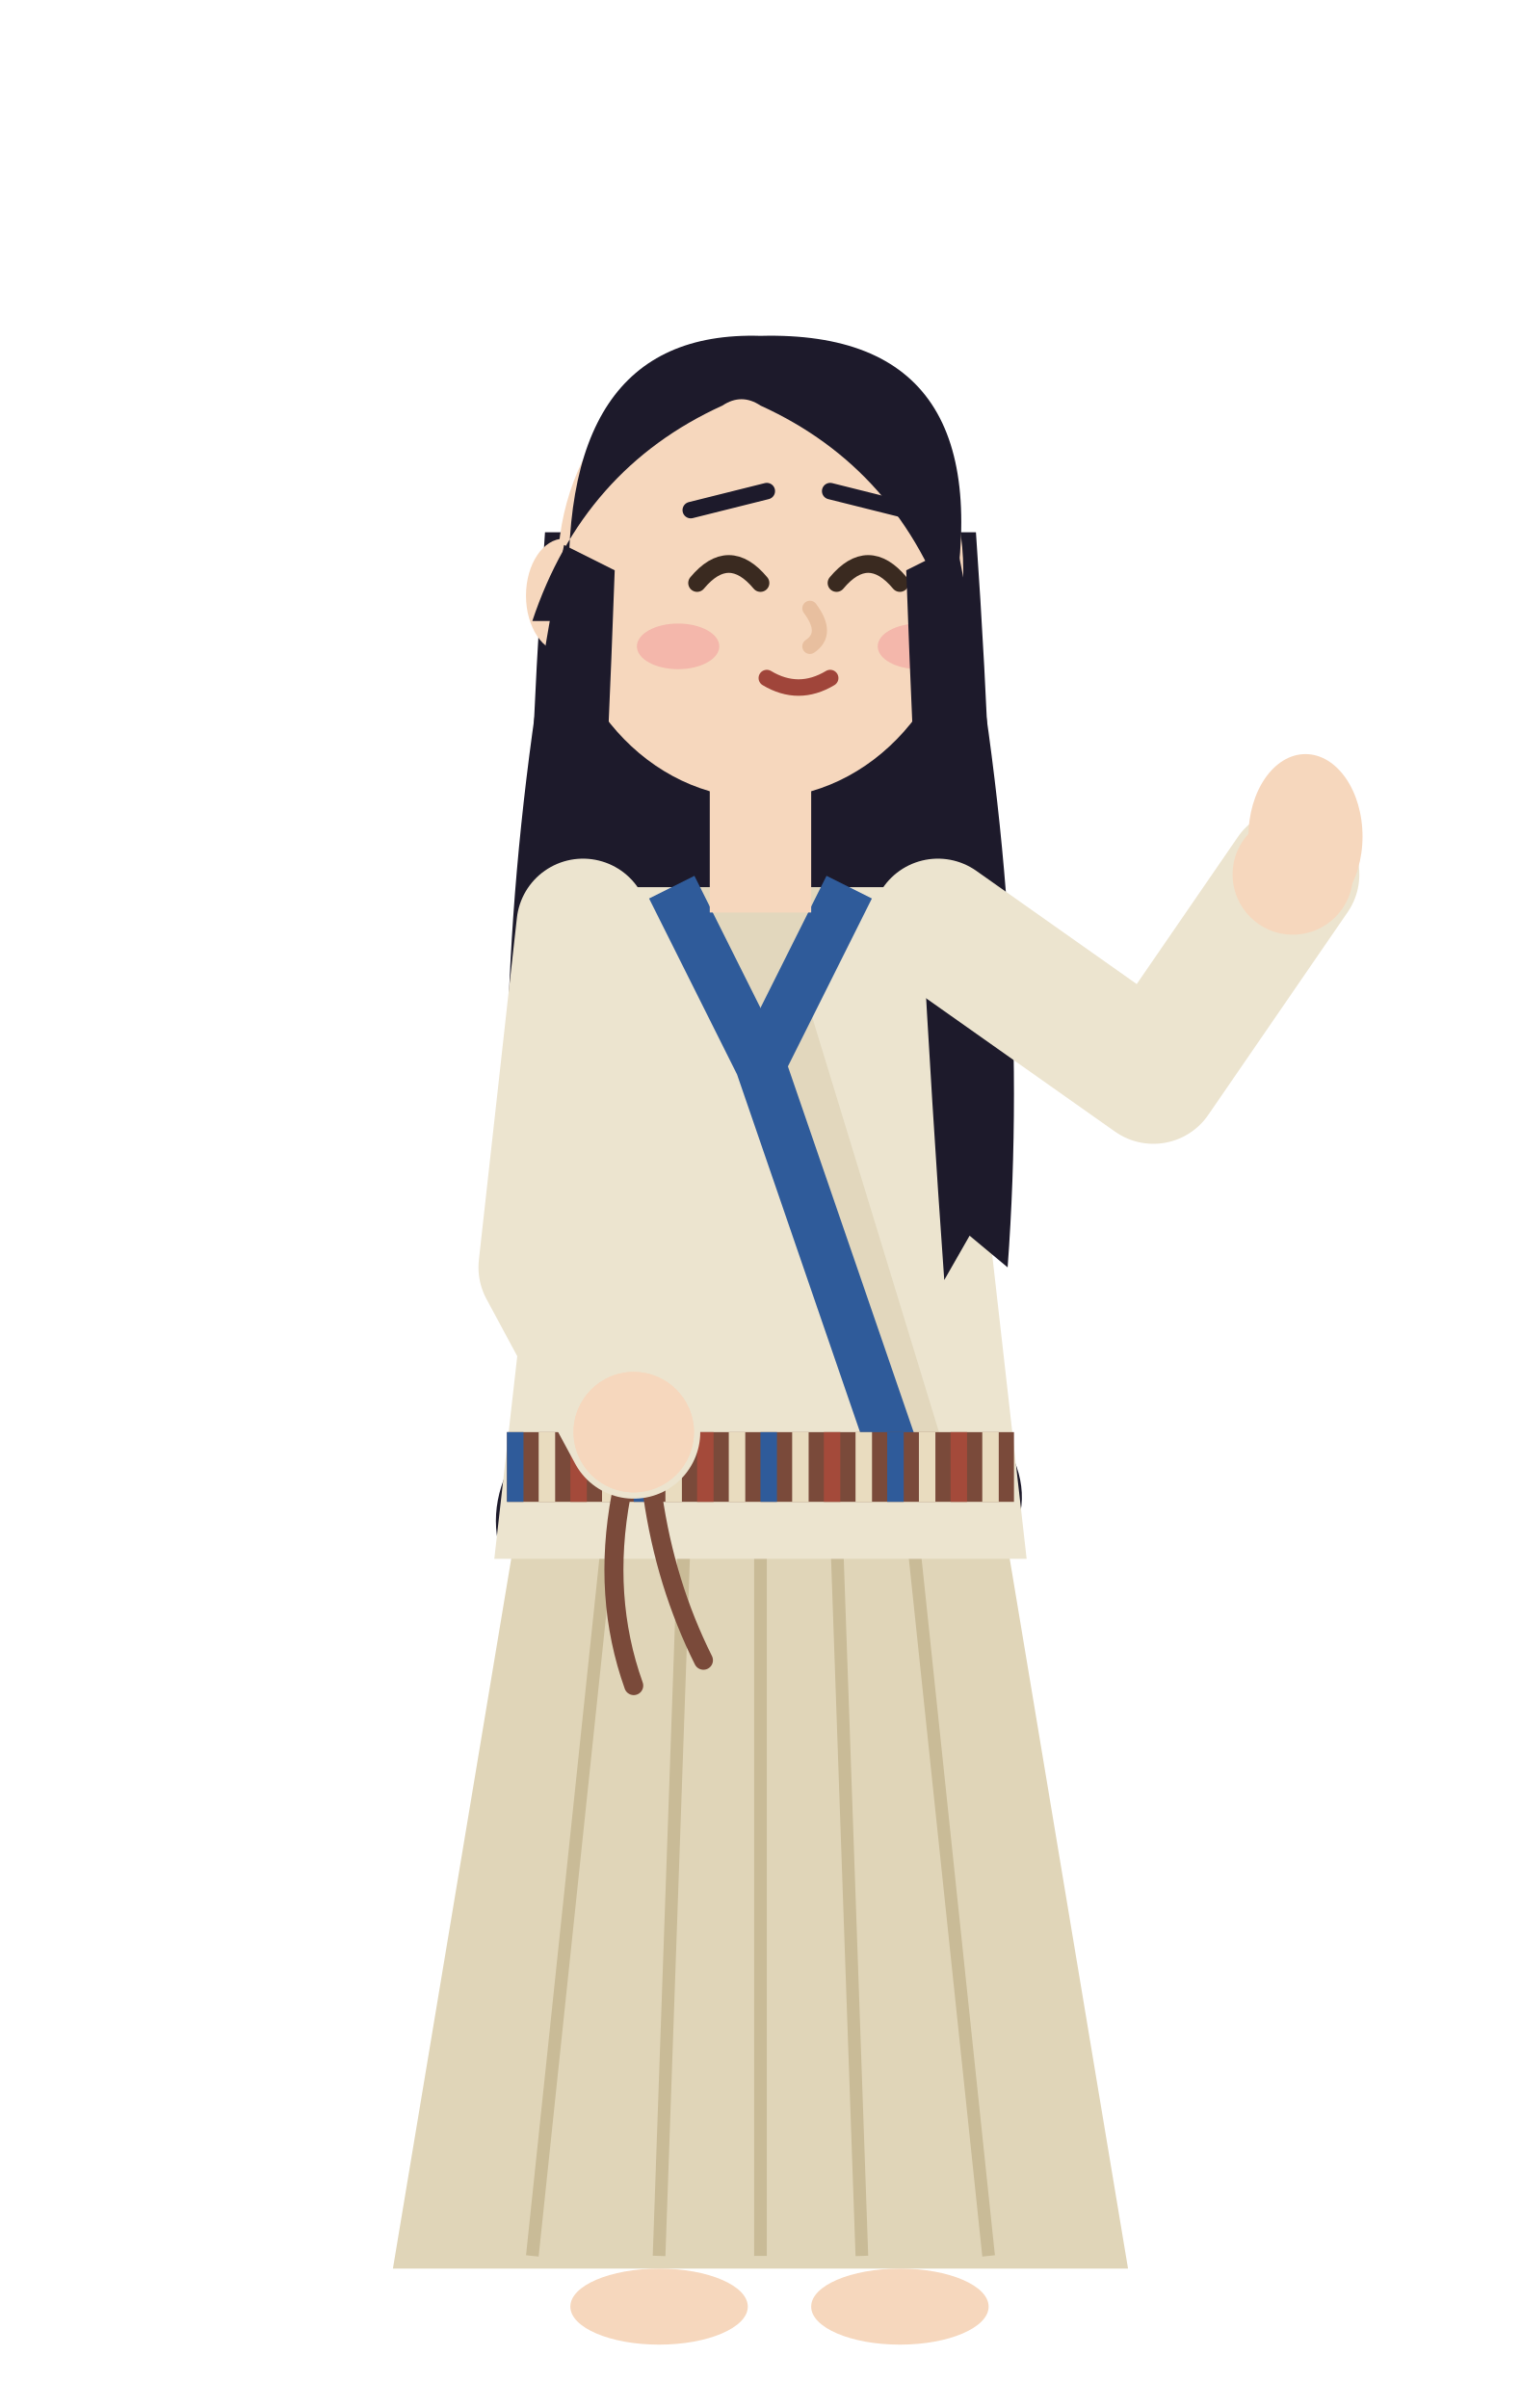
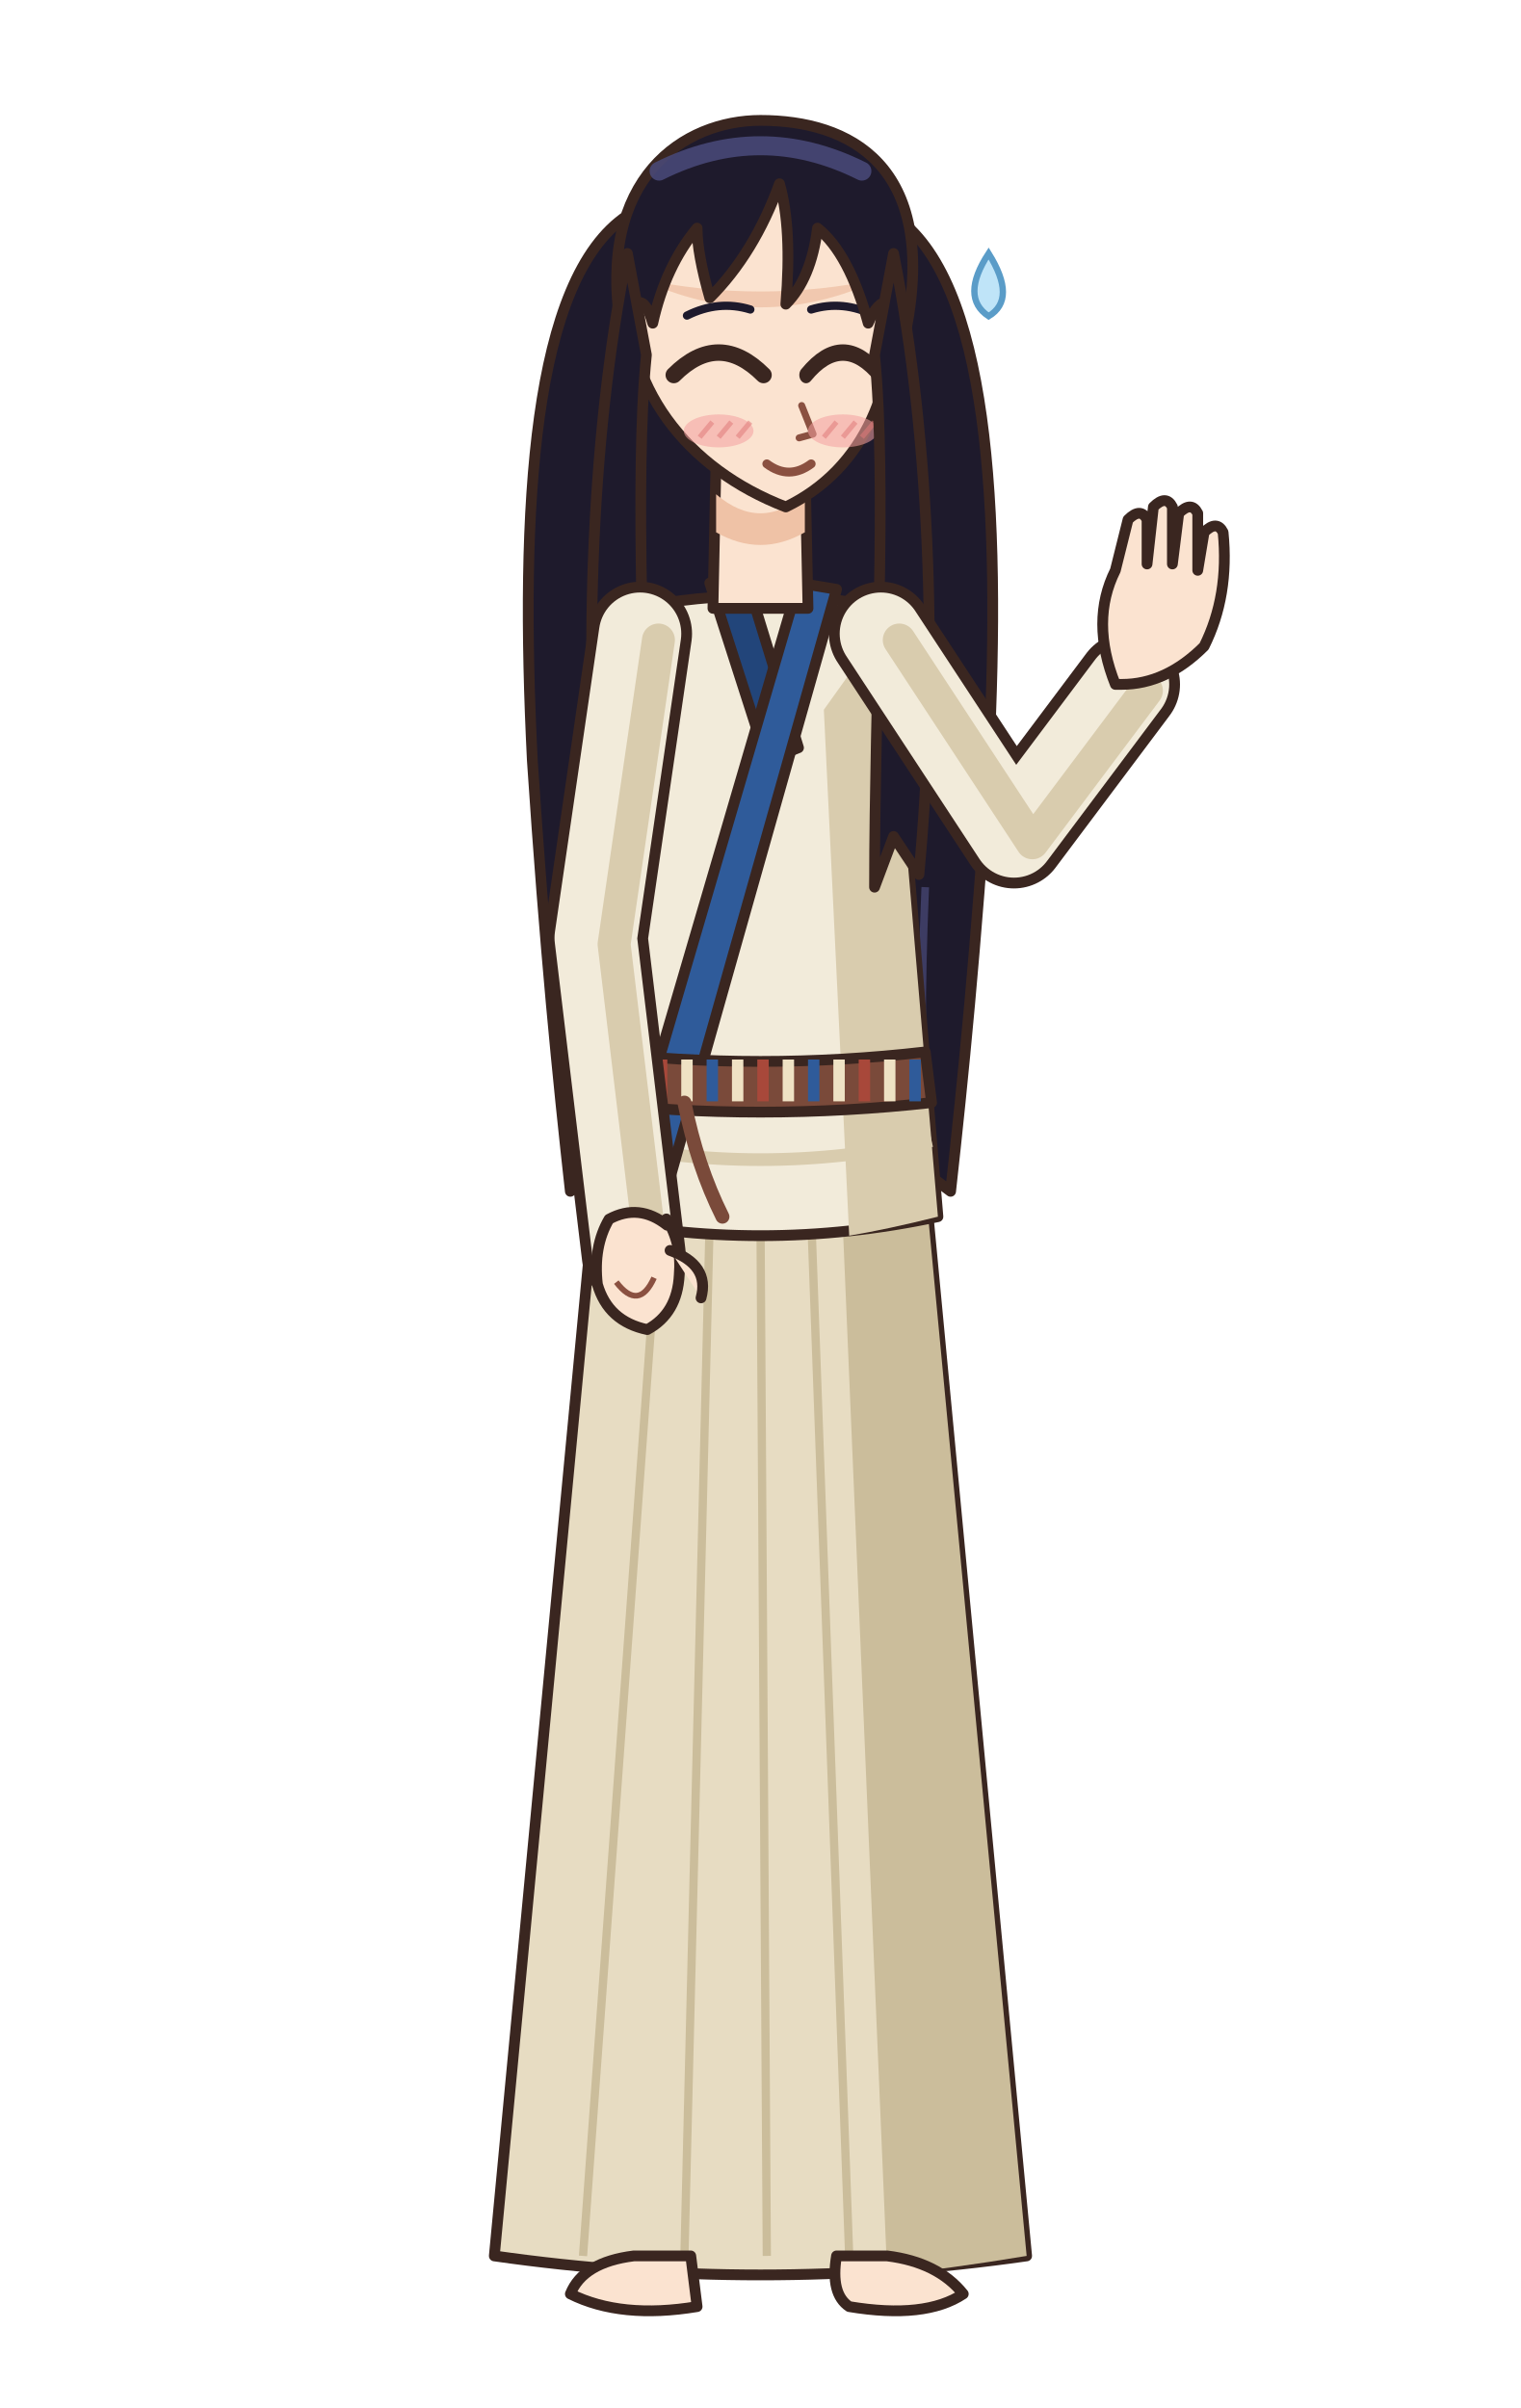
<svg xmlns="http://www.w3.org/2000/svg" width="240" height="380" viewBox="0 -20 240 380">
-   <path d="M86 64 Q80 150 86 220 l6 -6 l5 8 l6 -6 l6 6 L142 222 l6 -8 l6 6 Q160 150 154 64 Z" fill="#1d1a2b" />
-   <path d="M84 208 q-6 8 -4 16 M156 206 q6 8 3 15" stroke="#1d1a2b" stroke-width="2.5" fill="none" stroke-linecap="round" />
-   <path d="M84 206 L156 206 L178 338 L62 338 Z" fill="#e0d5b8" />
-   <path d="M96 222 L84 336" stroke="#c9bb97" stroke-width="2" />
-   <path d="M108 222 L104 336" stroke="#c9bb97" stroke-width="2" />
-   <path d="M120 222 L120 336" stroke="#c9bb97" stroke-width="2" />
-   <path d="M132 222 L136 336" stroke="#c9bb97" stroke-width="2" />
-   <path d="M144 222 L156 336" stroke="#c9bb97" stroke-width="2" />
-   <ellipse cx="104" cy="344" rx="14" ry="6" fill="#f6d7bd" />
-   <ellipse cx="142" cy="344" rx="14" ry="6" fill="#f6d7bd" />
-   <path d="M90 120 L150 120 L162 226 L78 226 Z" fill="#ece4cf" />
-   <path d="M108 120 L120 150 L140 212 L150 212 L128 140 L132 120 Z" fill="#d4c7a6" opacity=".45" />
-   <path d="M106 120 L120 148 L142 212" stroke="#2f5b9a" stroke-width="8" fill="none" stroke-linejoin="round" />
-   <path d="M134 120 L120 148" stroke="#2f5b9a" stroke-width="8" fill="none" />
-   <rect x="80" y="206" width="80" height="11" fill="#7a4a3a" />
-   <rect x="80" y="206" width="2.6" height="11" fill="#2f5b9a" />
-   <rect x="85" y="206" width="2.6" height="11" fill="#e9dcbf" />
-   <rect x="90" y="206" width="2.6" height="11" fill="#a44a3a" />
-   <rect x="95" y="206" width="2.6" height="11" fill="#e9dcbf" />
-   <rect x="100" y="206" width="2.6" height="11" fill="#2f5b9a" />
-   <rect x="105" y="206" width="2.6" height="11" fill="#e9dcbf" />
-   <rect x="110" y="206" width="2.6" height="11" fill="#a44a3a" />
-   <rect x="115" y="206" width="2.6" height="11" fill="#e9dcbf" />
-   <rect x="120" y="206" width="2.6" height="11" fill="#2f5b9a" />
-   <rect x="125" y="206" width="2.6" height="11" fill="#e9dcbf" />
-   <rect x="130" y="206" width="2.6" height="11" fill="#a44a3a" />
-   <rect x="135" y="206" width="2.6" height="11" fill="#e9dcbf" />
-   <rect x="140" y="206" width="2.6" height="11" fill="#2f5b9a" />
-   <rect x="145" y="206" width="2.6" height="11" fill="#e9dcbf" />
-   <rect x="150" y="206" width="2.6" height="11" fill="#a44a3a" />
-   <rect x="155" y="206" width="2.6" height="11" fill="#e9dcbf" />
-   <path d="M98 216 q-3 16 2 30 M103 216 q2 14 8 26" stroke="#7a4a3a" stroke-width="3" fill="none" stroke-linecap="round" />
-   <rect x="112" y="100" width="16" height="24" fill="#f6d7bd" />
-   <ellipse cx="89" cy="74" rx="6" ry="9" fill="#f6d7bd" />
-   <ellipse cx="89" cy="74" rx="2.5" ry="5" fill="#e8bf9f" />
-   <ellipse cx="120" cy="70" rx="32" ry="36" fill="#f6d7bd" />
-   <path d="M127.8 76 q3 4 0 6" fill="none" stroke="#e8bf9f" stroke-width="2.4" stroke-linecap="round" />
-   <path d="M110 72 q5 -6 10 0" fill="none" stroke="#3a2a20" stroke-width="2.8" stroke-linecap="round" />
-   <path d="M132 72 q5 -6 10 0" fill="none" stroke="#3a2a20" stroke-width="2.8" stroke-linecap="round" />
-   <path d="M109 60.5 L121 57.5" stroke="#1d1a2b" stroke-width="2.6" stroke-linecap="round" />
-   <path d="M131 57.5 L143 60.5" stroke="#1d1a2b" stroke-width="2.6" stroke-linecap="round" />
-   <path d="M121 87 q5 3 10 0" fill="none" stroke="#a0453a" stroke-width="2.6" stroke-linecap="round" />
-   <ellipse cx="107" cy="82" rx="6.5" ry="3.6" fill="#f29c9c" opacity="0.55" />
-   <ellipse cx="145" cy="82" rx="6.5" ry="3.6" fill="#f29c9c" opacity="0.55" />
-   <path d="M90 78 q-3 -46 30 -45 q39 -1 30 45 q-8 -24 -30 -34 q-3 -2 -6 0 q-22 10 -30 34 z" fill="#1d1a2b" />
-   <path d="M89 66 q-12 60 -8 114 l6 -5 l4 7 q4 -56 6 -112 z" fill="#1d1a2b" />
-   <path d="M151 66 q12 60 8 114 l-6 -5 l-4 7 q-4 -56 -6 -112 z" fill="#1d1a2b" />
-   <polyline points="92,126 86,180 100,206" fill="none" stroke="#ece4cf" stroke-width="21" stroke-linecap="round" stroke-linejoin="round" />
-   <circle cx="100" cy="206" r="9.5" fill="#f6d7bd" />
-   <polyline points="148,126 182,150 204,118" fill="none" stroke="#ece4cf" stroke-width="21" stroke-linecap="round" stroke-linejoin="round" />
-   <circle cx="204" cy="118" r="9.5" fill="#f6d7bd" />
-   <ellipse cx="206" cy="112" rx="9" ry="13" fill="#f6d7bd" />
-   <circle cx="100" cy="206" r="9.5" fill="#f6d7bd" />
+   <defs>
+     <linearGradient id="iris" x1="0" y1="0" x2="0" y2="1">
+       <stop offset=".15" stop-color="#2a1830" />
+       <stop offset="1" stop-color="#8a5a8a" />
+     </linearGradient>
+   </defs>
+   <path d="M99 14 C84 24 82 60 84 100 C86 130 88 150 90 168 L98 162 L104 170 L112 163 L120 171 L128 163 L136 170 L142 162 L150 168 C152 150 154 130 156 100 C158 60 156 24 141 14 Z" fill="#1e1a2c" stroke="#3a2620" stroke-width="1.7" stroke-linejoin="round" stroke-linecap="round" />
+   <path d="M94 120 q2 24 2 40 M146 120 q-1 24 0 40" stroke="#4a4a7a" stroke-width="1.2" fill="none" opacity=".7" />
+   <path d="M96 146 L144 146 L162 336 Q120 342 78 336 Z" fill="#e7dcc2" stroke="#3a2620" stroke-width="1.7" stroke-linejoin="round" stroke-linecap="round" />
+   <path d="M132 150 L144 146 L162 336 Q150 338 140 339 Z" fill="#cbbd9b" />
+   <path d="M104 172 L92 336" stroke="#cbbd9b" stroke-width="1.3" />
+   <path d="M112 172 L108 336" stroke="#cbbd9b" stroke-width="1.3" />
+   <path d="M120 172 L121 336" stroke="#cbbd9b" stroke-width="1.3" />
+   <path d="M128 172 L134 336" stroke="#cbbd9b" stroke-width="1.3" />
+   <path d="M136 172 L148 336" stroke="#cbbd9b" stroke-width="1.3" />
+   <path d="M100 336 q-8 1 -10 6 q8 4 20 2 l-1 -8 z" fill="#fbe3d0" stroke="#3a2620" stroke-width="1.7" stroke-linejoin="round" stroke-linecap="round" />
+   <path d="M132 336 q-1 6 2 8 q12 2 18 -2 q-4 -5 -12 -6 z" fill="#fbe3d0" stroke="#3a2620" stroke-width="1.7" stroke-linejoin="round" stroke-linecap="round" />
+   <path d="M100 76 Q120 72 140 76 L148 172 Q120 178 92 172 Z" fill="#f2ebda" stroke="#3a2620" stroke-width="1.7" stroke-linejoin="round" stroke-linecap="round" />
+   <path d="M130 92 L140 78 L148 172 Q140 174 134 175 Z" fill="#d9ccae" />
+   <path d="M93 160 q27 6 54 0" stroke="#d9ccae" stroke-width="2" fill="none" />
+   <path d="M112 72 L121 100 L126 98 L118 72 Z" fill="#22457a" stroke="#3a2620" stroke-width="1.7" stroke-linejoin="round" stroke-linecap="round" />
+   <path d="M126 72 L132 73 L104 172 L97 171 Z" fill="#2f5b9a" stroke="#3a2620" stroke-width="1.7" stroke-linejoin="round" stroke-linecap="round" />
+   <path d="M94 146 Q120 149 146 146 L147 154 Q120 157 93 154 Z" fill="#7a4a3a" stroke="#3a2620" stroke-width="1.7" stroke-linejoin="round" stroke-linecap="round" />
+   <rect x="95.5" y="147.2" width="1.8" height="6.6" fill="#2f5b9a" />
+   <rect x="99.5" y="147.2" width="1.8" height="6.6" fill="#efe2c4" />
+   <rect x="103.5" y="147.2" width="1.8" height="6.6" fill="#a8483a" />
+   <rect x="107.5" y="147.2" width="1.8" height="6.6" fill="#efe2c4" />
+   <rect x="111.5" y="147.2" width="1.8" height="6.6" fill="#2f5b9a" />
+   <rect x="115.5" y="147.2" width="1.8" height="6.6" fill="#efe2c4" />
+   <rect x="119.5" y="147.2" width="1.8" height="6.6" fill="#a8483a" />
+   <rect x="123.5" y="147.2" width="1.8" height="6.6" fill="#efe2c4" />
+   <rect x="127.5" y="147.2" width="1.8" height="6.6" fill="#2f5b9a" />
+   <rect x="131.5" y="147.2" width="1.8" height="6.6" fill="#efe2c4" />
+   <rect x="135.5" y="147.2" width="1.8" height="6.6" fill="#a8483a" />
+   <rect x="139.5" y="147.2" width="1.8" height="6.6" fill="#efe2c4" />
+   <rect x="143.5" y="147.2" width="1.8" height="6.6" fill="#2f5b9a" />
+   <path d="M104 154 q-2 12 1 22 M108 154 q2 10 6 18" stroke="#7a4a3a" stroke-width="2.2" fill="none" stroke-linecap="round" />
+   <path d="M113 52 L112.5 76 L127.5 76 L127 52 Z" fill="#fbe3d0" stroke="#3a2620" stroke-width="1.7" stroke-linejoin="round" stroke-linecap="round" />
+   <path d="M113 58 q7 6 14 0 v6 q-7 4 -14 0 z" fill="#efc2a6" />
+   <path d="M99 24 C98 41 108.4 54 124 60 C136.4 54 142 41 141 24 C141 4 99 4 99 24 Z" fill="#fbe3d0" stroke="#3a2620" stroke-width="1.7" stroke-linejoin="round" stroke-linecap="round" />
+   <path d="M101 24 q19 9 38 0 q-19 4 -38 0 z" fill="#efc2a6" opacity=".8" />
+   <g transform="translate(113.4 38) scale(1.18 1.18)">
+     <path d="M-6 1 q6 -6 12 0" stroke="#3a2620" stroke-width="2.2" fill="none" stroke-linecap="round" />
+   </g>
+   <g transform="translate(133 38) scale(0.9676 1.18)">
+     <path d="M-6 1 q6 -6 12 0" stroke="#3a2620" stroke-width="2.2" fill="none" stroke-linecap="round" />
+   </g>
+   <path d="M108.4 29.8 q5 -2.5 10 -0.96" stroke="#1e1a2c" stroke-width="1.3" fill="none" stroke-linecap="round" />
+   <path d="M138 29.8 q-5 -2.5 -10 -0.96" stroke="#1e1a2c" stroke-width="1.3" fill="none" stroke-linecap="round" />
+   <path d="M126.5 44 l1.8 4.5 l-2.2 .6" stroke="#8a5040" stroke-width="1.1" fill="none" stroke-linecap="round" stroke-linejoin="round" />
+   <path d="M121 53.2 q3.5 2.6 7 0" stroke="#8a5040" stroke-width="1.4" fill="none" stroke-linecap="round" />
+   <ellipse cx="113.4" cy="48" rx="5.5" ry="2.6" fill="#f4a0a0" opacity="0.55" />
+   <path d="M110.4 49 l2 -2.4 M113.4 49 l2 -2.4 M116.4 49 l2 -2.4" stroke="#e07a7a" stroke-width=".8" opacity="0.55" />
+   <ellipse cx="133" cy="48" rx="5.5" ry="2.6" fill="#f4a0a0" opacity="0.55" />
+   <path d="M130 49 l2 -2.4 M133 49 l2 -2.4 M136 49 l2 -2.4" stroke="#e07a7a" stroke-width=".8" opacity="0.55" />
+   <path d="M98 32 C94 8 108 -1 120 -1 C134 -1 148 6 143 32 Q140 24 137 31 Q134 20 129 16 Q128 24 124 28 Q125 16 123 9 Q119 20 112 27 Q110 20 110 16 Q105 22 103 31 Q101 24 98 32 Z" fill="#1e1a2c" stroke="#3a2620" stroke-width="1.7" stroke-linejoin="round" stroke-linecap="round" />
+   <path d="M104 7 q16 -8 32 0" stroke="#4a4a7a" stroke-width="3" fill="none" stroke-linecap="round" opacity=".85" />
+   <path d="M99 20 C93 50 92 86 95 118 L99 112 L102 120 C102 90 100 56 102 36 Z" fill="#1e1a2c" stroke="#3a2620" stroke-width="1.7" stroke-linejoin="round" stroke-linecap="round" />
+   <path d="M141 20 C147 50 148 86 145 118 L141 112 L138 120 C138 90 140 56 138 36 Z" fill="#1e1a2c" stroke="#3a2620" stroke-width="1.7" stroke-linejoin="round" stroke-linecap="round" />
+   <polyline points="101,80 94,128 100,178" fill="none" stroke="#3a2620" stroke-width="16.4" stroke-linecap="round" stroke-linejoin="round" />
+   <polyline points="101,80 94,128 100,178" fill="none" stroke="#f2ebda" stroke-width="13" stroke-linecap="round" stroke-linejoin="round" />
+   <polyline points="103.9,81 96.9,129 102.9,179" fill="none" stroke="#d9ccae" stroke-width="5.2" stroke-linecap="round" stroke-linejoin="round" />
+   <polyline points="139,80 160,112 178,88" fill="none" stroke="#3a2620" stroke-width="16.4" stroke-linecap="round" stroke-linejoin="round" />
+   <polyline points="139,80 160,112 178,88" fill="none" stroke="#f2ebda" stroke-width="13" stroke-linecap="round" stroke-linejoin="round" />
+   <polyline points="141.9,81 162.9,113 180.9,89" fill="none" stroke="#d9ccae" stroke-width="5.2" stroke-linecap="round" stroke-linejoin="round" />
+   <g transform="translate(100 180) rotate(83.41806) scale(1 1)">
+     <path d="M-7 -6 q4 -2 9 -1 q6 1 8 6 q-2 6 -8 7 q-6 0 -10 -3 q-2 -5 2 -9 z" fill="#fbe3d0" stroke="#3a2620" stroke-width="1.7" stroke-linejoin="round" stroke-linecap="round" />
+     <path d="M-2 -6 q3 -6 8 -4" fill="#fbe3d0" stroke="#3a2620" stroke-width="1.7" stroke-linejoin="round" stroke-linecap="round" />
+     <path d="M2 -3 q5 3 0 6" stroke="#8a5040" stroke-width="0.9" fill="none" />
+   </g>
+   <g transform="translate(182 80)">
+     <path d="M-6 8 q-4 -10 0 -18 l2 -8 q2 -2 3 0 l0 7 l1 -9 q2 -2 3 0 l0 9 l1 -8 q2 -2 3 0 l0 9 l1 -6 q2 -2 3 0 q1 10 -3 18 q-6 6 -13 6 z" fill="#fbe3d0" stroke="#3a2620" stroke-width="1.7" stroke-linejoin="round" stroke-linecap="round" />
+   </g>
+   <path d="M156 20 q4.5 7.2 0 9.9 q-4.5 -3 0 -9.9 z" fill="#bfe4f8" stroke="#5a9cc8" stroke-width="1" />
</svg>
